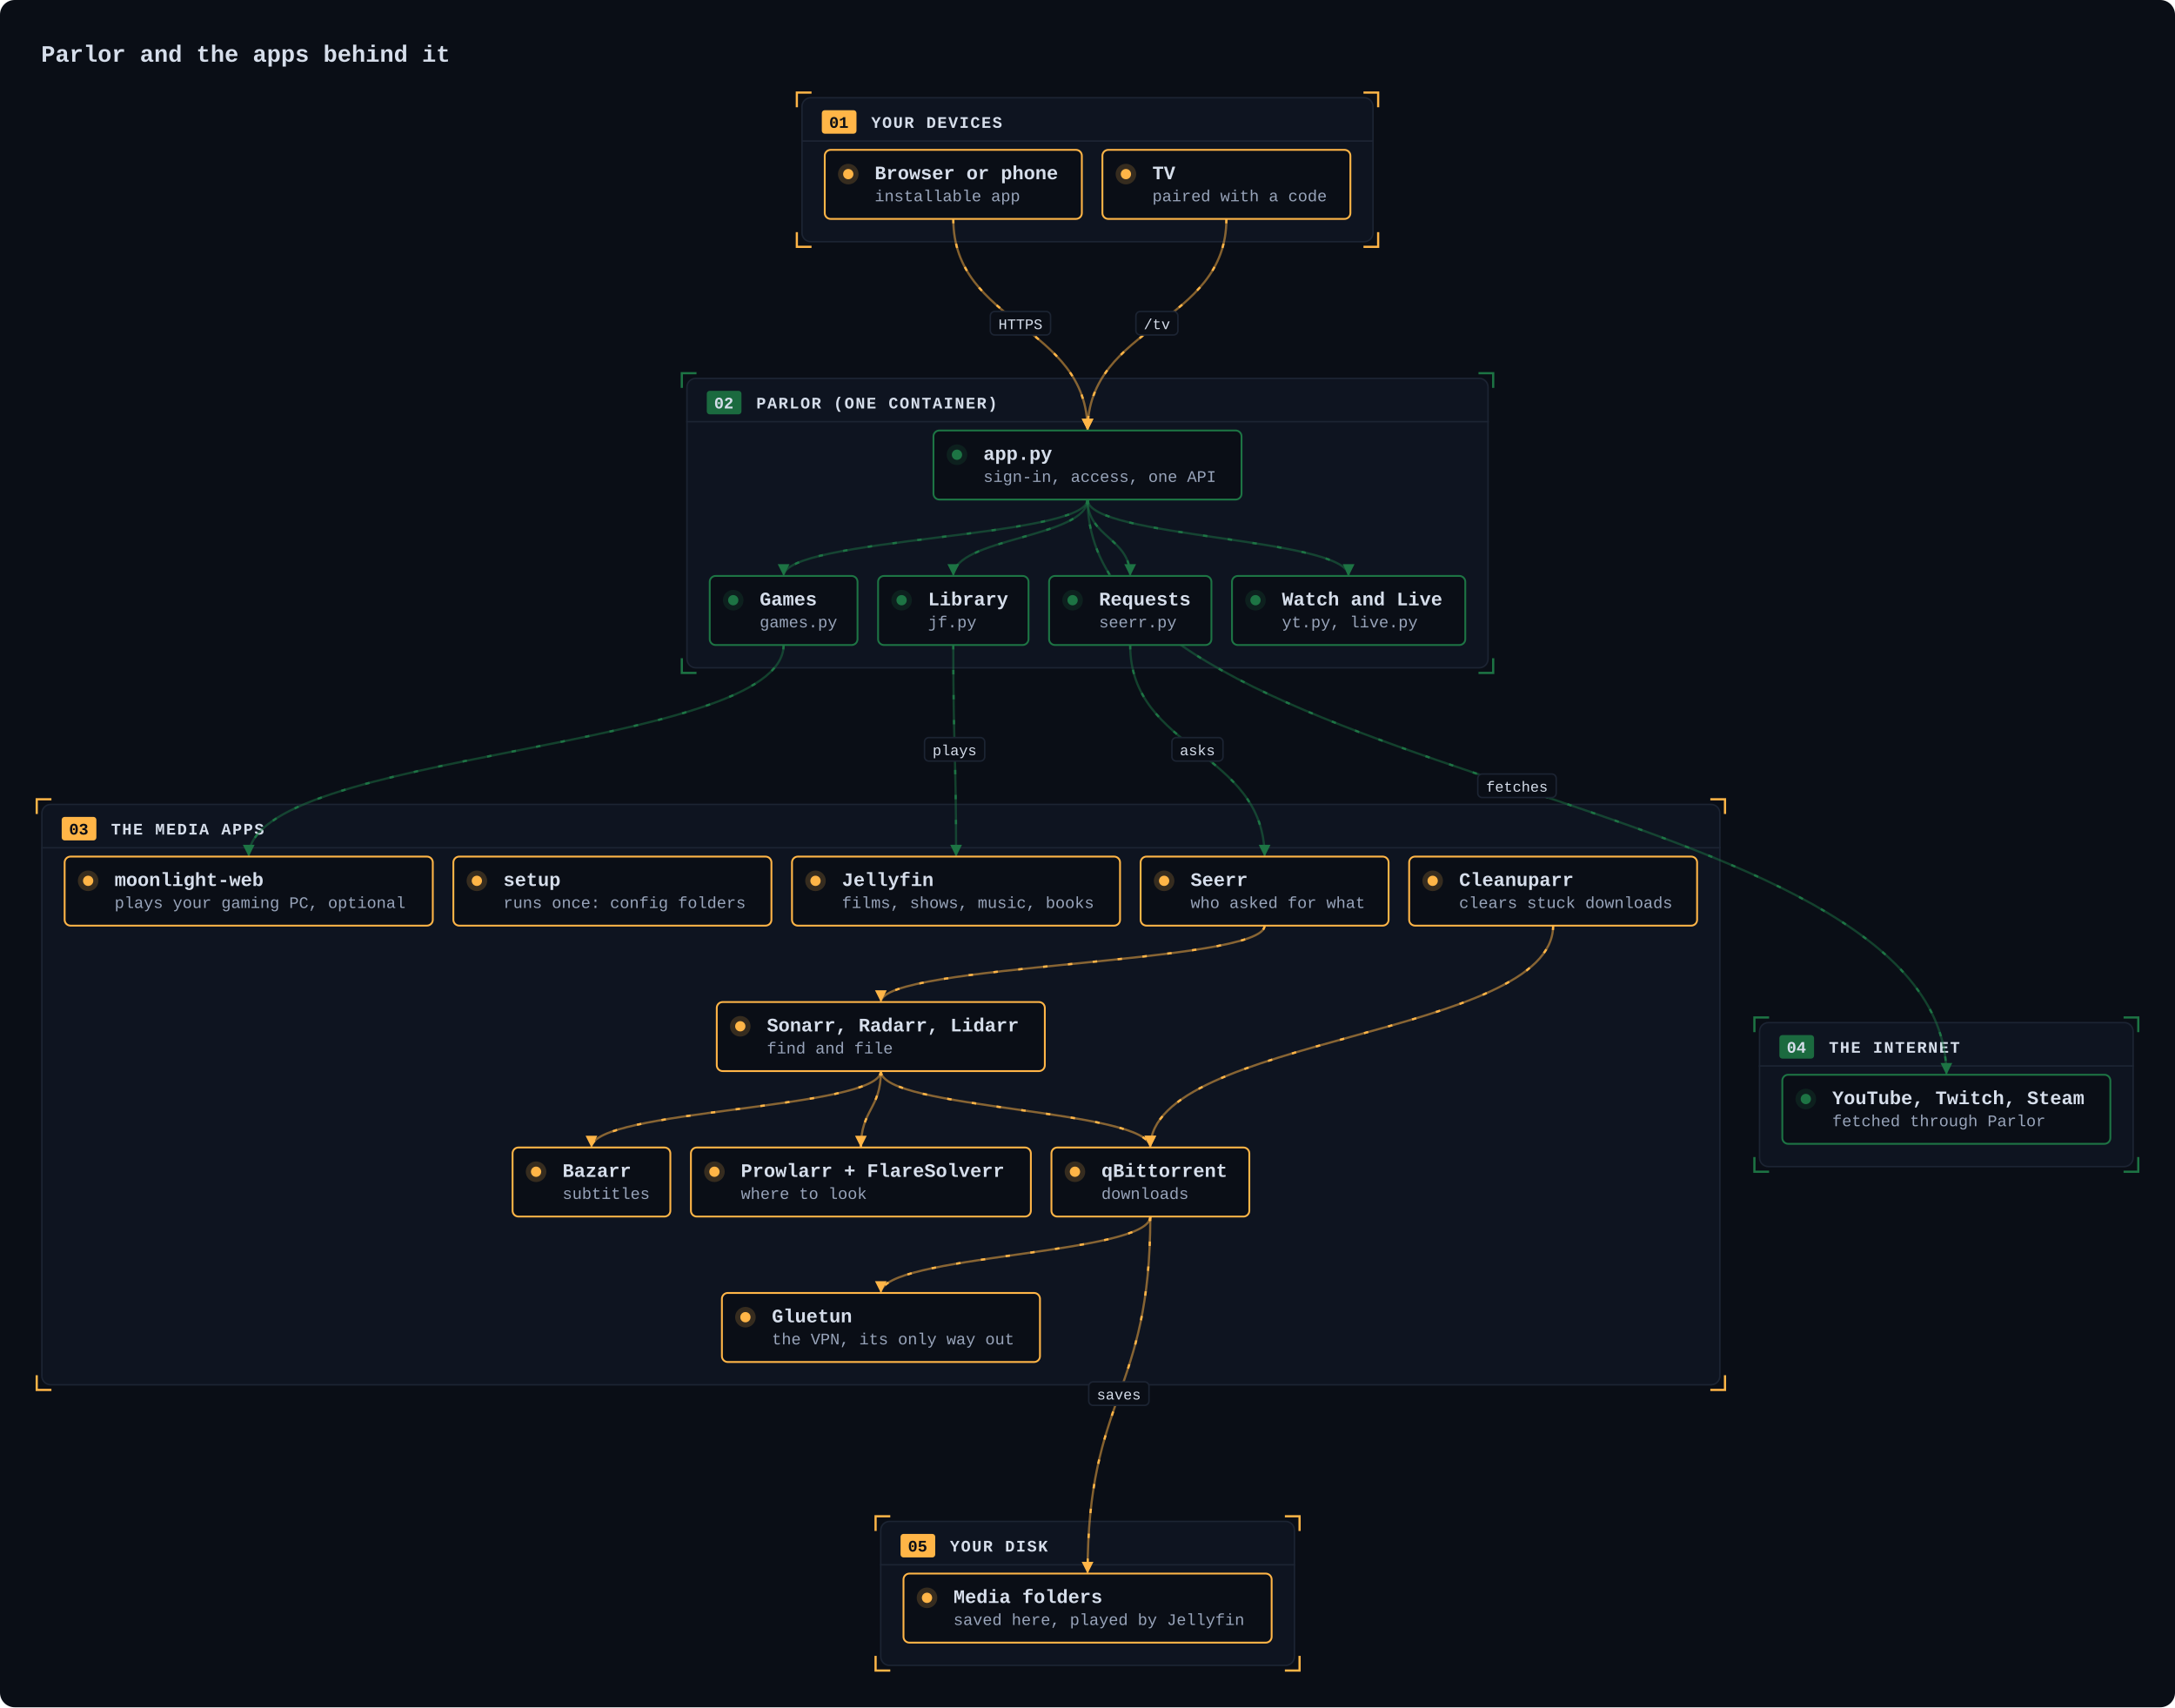
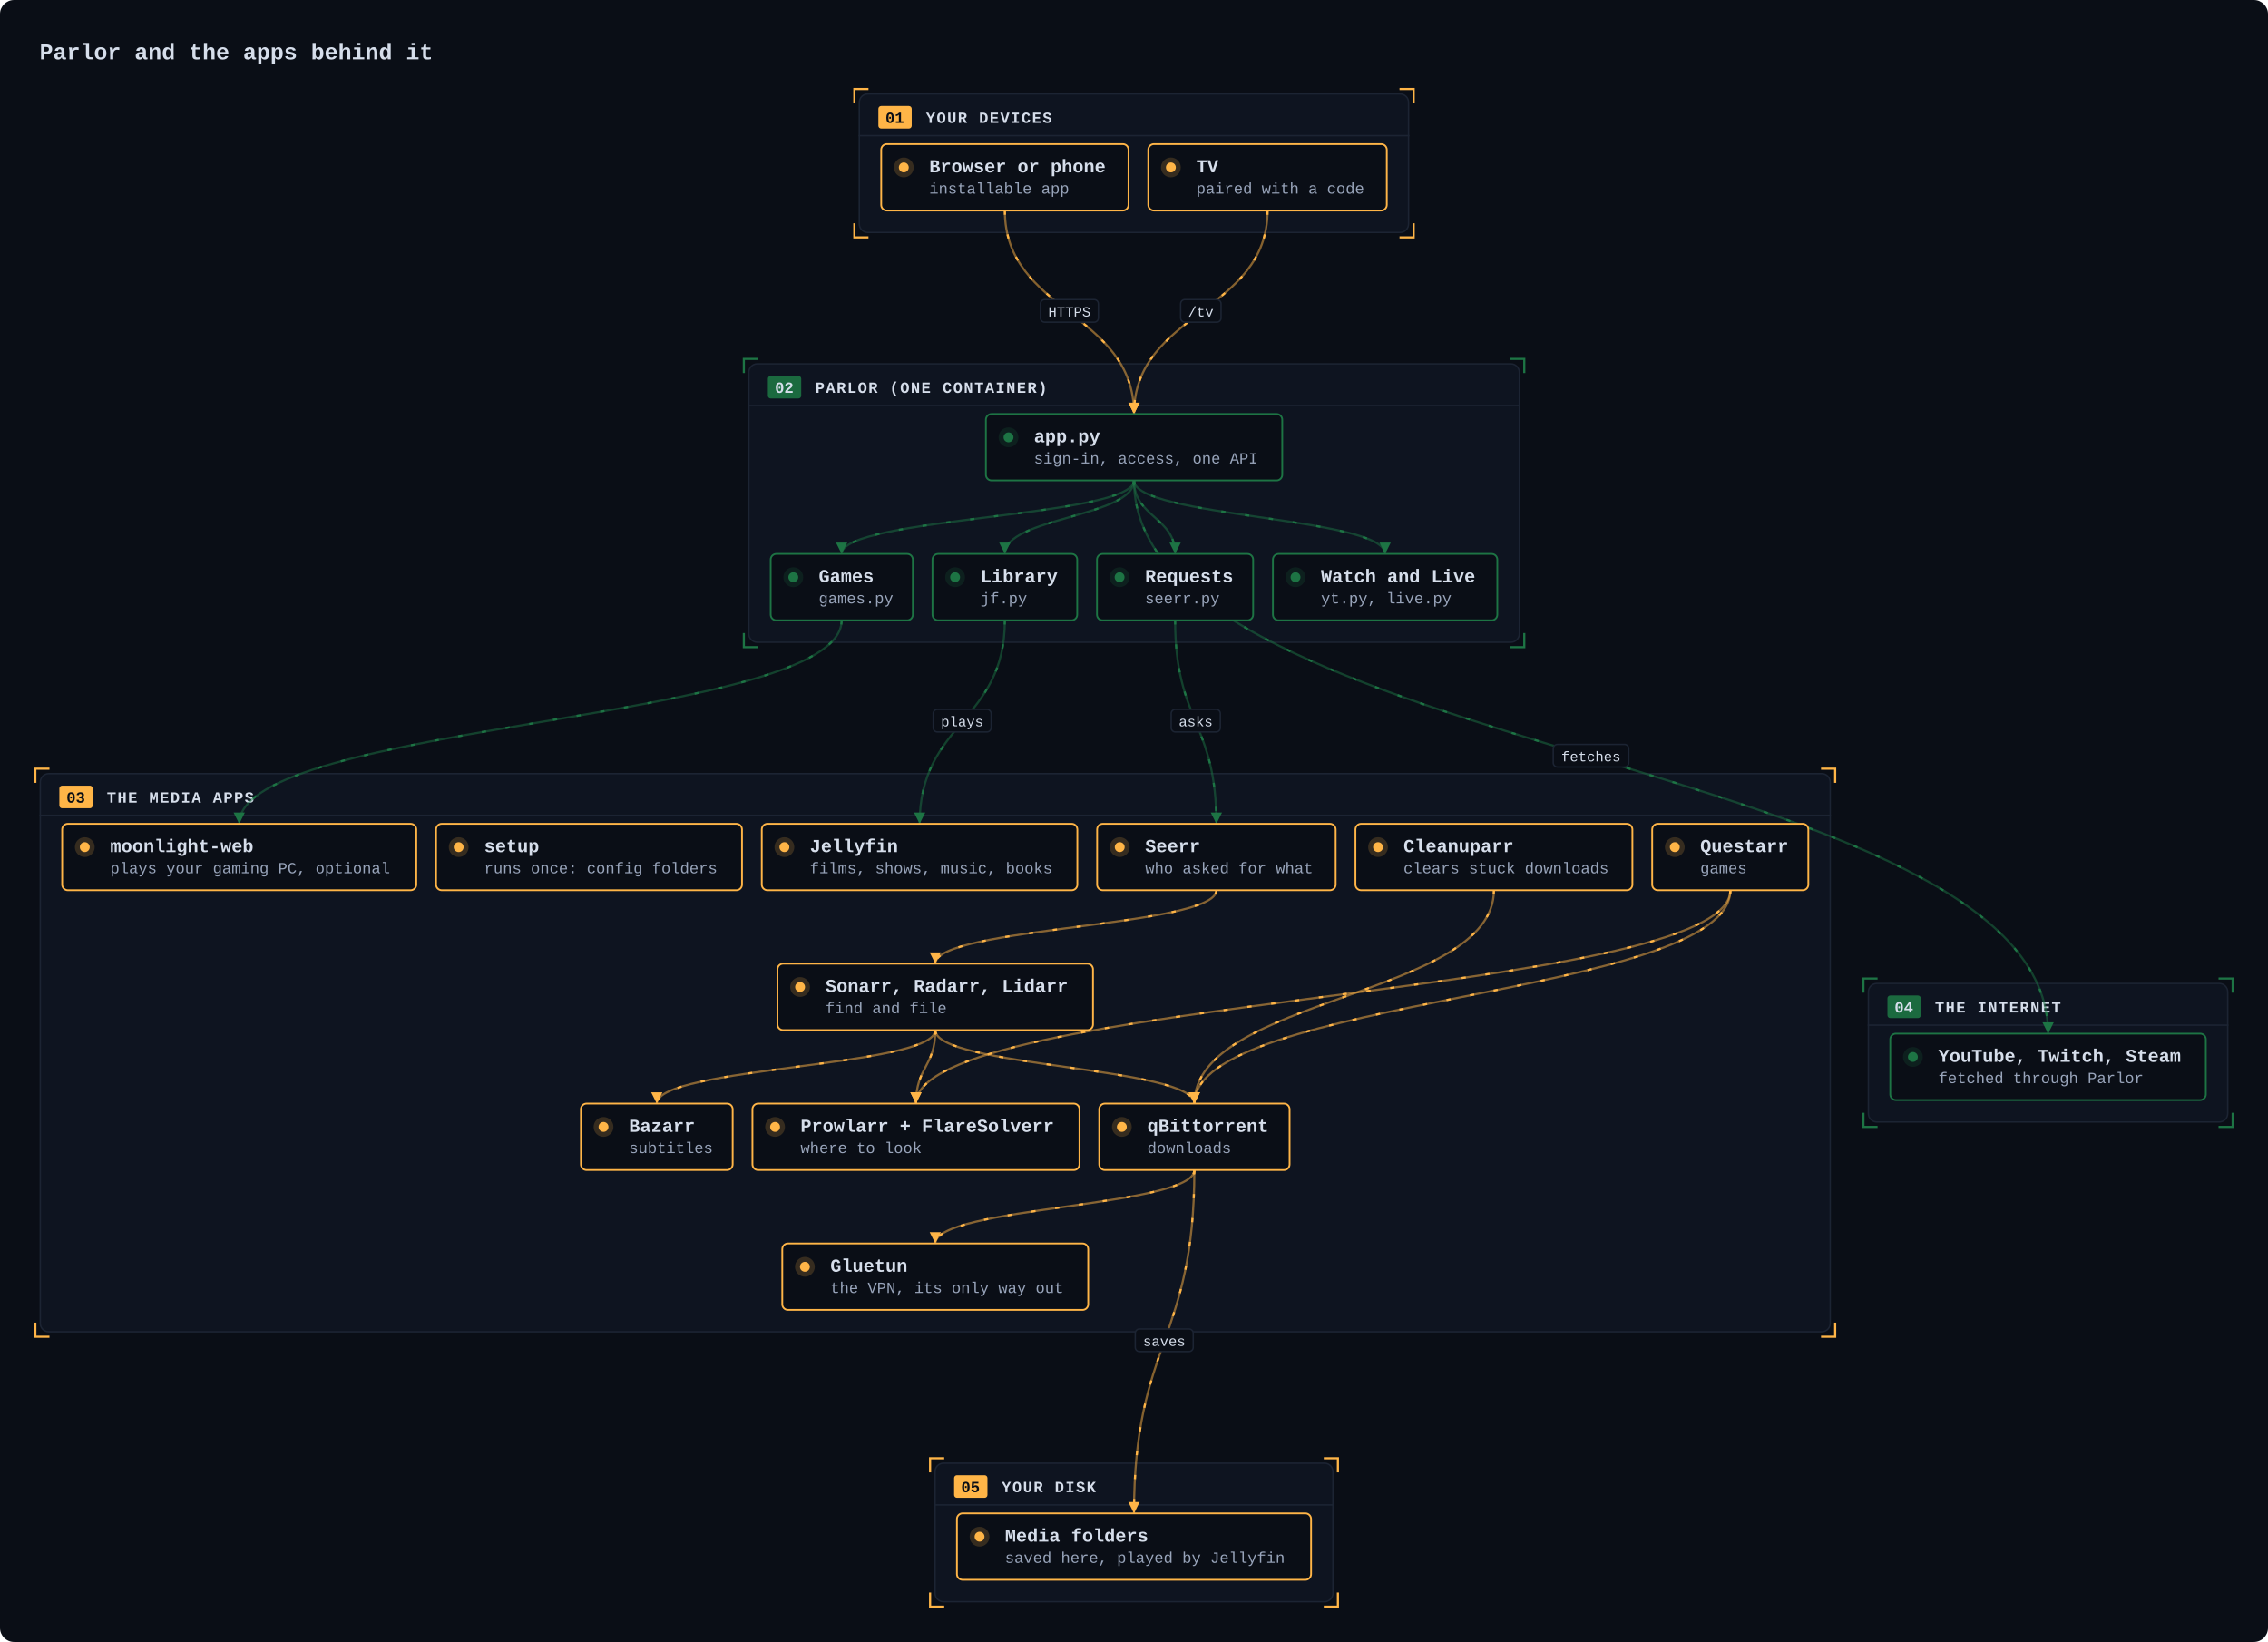
- <svg xmlns="http://www.w3.org/2000/svg" viewBox="0 0 1480.5 1162" width="1480.5" height="1162" role="img" aria-labelledby="t d" font-family="ui-monospace,SFMono-Regular,Menlo,Consolas,'Liberation Mono',monospace">
+ <svg xmlns="http://www.w3.org/2000/svg" viewBox="0 0 1605 1162" width="1605" height="1162" role="img" aria-labelledby="t d" font-family="ui-monospace,SFMono-Regular,Menlo,Consolas,'Liberation Mono',monospace">
  <style>.f{animation:f 1.7s linear infinite}@keyframes f{to{stroke-dashoffset:-17}}@media (prefers-reduced-motion:reduce){.f{animation:none}}</style>
-   <rect width="1480.5" height="1162" rx="10" fill="#0a0e16" />
+   <rect width="1605" height="1162" rx="10" fill="#0a0e16" />
  <text x="28" y="42" font-size="16" font-weight="700" fill="#d6deeb">Parlor and the apps behind it</text>
-   <rect x="545.9" y="66.5" width="388.7" height="98" rx="6" fill="#0e1420" stroke="#1c2433" />
-   <rect x="559.4" y="75" width="23.6" height="16" rx="2" fill="#FFB547" />
-   <text x="564.4" y="87" font-size="11" font-weight="700" fill="#0a0e16">01</text>
-   <text x="593" y="87" font-size="11" font-weight="700" letter-spacing=".9" fill="#d6deeb">YOUR DEVICES</text>
-   <path d="M545.4 96L935.1 96" fill="none" stroke="#1c2433" stroke-width="1" />
-   <path d="M542.4 73V63H552.4M928.1 63H938.1V73M938.1 158V168H928.1M552.4 168H542.4V158" fill="none" stroke="#FFB547" stroke-width="1.5" />
-   <rect x="467.6" y="257.5" width="545.3" height="197" rx="6" fill="#0e1420" stroke="#1c2433" />
-   <rect x="481.1" y="266" width="23.6" height="16" rx="2" fill="#1B6A3F" />
-   <text x="486.1" y="278" font-size="11" font-weight="700" fill="#d6deeb">02</text>
-   <text x="514.8" y="278" font-size="11" font-weight="700" letter-spacing=".9" fill="#d6deeb">PARLOR (ONE CONTAINER)</text>
-   <path d="M467.1 287L1013.4 287" fill="none" stroke="#1c2433" stroke-width="1" />
-   <path d="M464.1 264V254H474.1M1006.4 254H1016.4V264M1016.4 448V458H1006.4M474.1 458H464.1V448" fill="none" stroke="#1D7444" stroke-width="1.5" />
-   <rect x="28.5" y="547.5" width="1142.2" height="395" rx="6" fill="#0e1420" stroke="#1c2433" />
+   <rect x="608.1" y="66.5" width="388.7" height="98" rx="6" fill="#0e1420" stroke="#1c2433" />
+   <rect x="621.6" y="75" width="23.6" height="16" rx="2" fill="#FFB547" />
+   <text x="626.6" y="87" font-size="11" font-weight="700" fill="#0a0e16">01</text>
+   <text x="655.3" y="87" font-size="11" font-weight="700" letter-spacing=".9" fill="#d6deeb">YOUR DEVICES</text>
+   <path d="M607.6 96L997.4 96" fill="none" stroke="#1c2433" stroke-width="1" />
+   <path d="M604.6 73V63H614.6M990.4 63H1000.4V73M1000.4 158V168H990.4M614.6 168H604.6V158" fill="none" stroke="#FFB547" stroke-width="1.5" />
+   <rect x="529.9" y="257.5" width="545.3" height="197" rx="6" fill="#0e1420" stroke="#1c2433" />
+   <rect x="543.4" y="266" width="23.6" height="16" rx="2" fill="#1B6A3F" />
+   <text x="548.4" y="278" font-size="11" font-weight="700" fill="#d6deeb">02</text>
+   <text x="577" y="278" font-size="11" font-weight="700" letter-spacing=".9" fill="#d6deeb">PARLOR (ONE CONTAINER)</text>
+   <path d="M529.4 287L1075.7 287" fill="none" stroke="#1c2433" stroke-width="1" />
+   <path d="M526.4 264V254H536.4M1068.7 254H1078.7V264M1078.7 448V458H1068.7M536.4 458H526.4V448" fill="none" stroke="#1D7444" stroke-width="1.5" />
+   <rect x="28.5" y="547.5" width="1266.7" height="395" rx="6" fill="#0e1420" stroke="#1c2433" />
  <rect x="42" y="556" width="23.6" height="16" rx="2" fill="#FFB547" />
  <text x="47" y="568" font-size="11" font-weight="700" fill="#0a0e16">03</text>
  <text x="75.6" y="568" font-size="11" font-weight="700" letter-spacing=".9" fill="#d6deeb">THE MEDIA APPS</text>
-   <path d="M28 577L1171.2 577" fill="none" stroke="#1c2433" stroke-width="1" />
-   <path d="M25 554V544H35M1164.2 544H1174.2V554M1174.2 936V946H1164.2M35 946H25V936" fill="none" stroke="#FFB547" stroke-width="1.5" />
-   <rect x="1197.7" y="696" width="254.3" height="98" rx="6" fill="#0e1420" stroke="#1c2433" />
-   <rect x="1211.2" y="704.5" width="23.6" height="16" rx="2" fill="#1B6A3F" />
-   <text x="1216.2" y="716.5" font-size="11" font-weight="700" fill="#d6deeb">04</text>
-   <text x="1244.9" y="716.5" font-size="11" font-weight="700" letter-spacing=".9" fill="#d6deeb">THE INTERNET</text>
-   <path d="M1197.2 725.5L1452.5 725.5" fill="none" stroke="#1c2433" stroke-width="1" />
-   <path d="M1194.2 702.5V692.5H1204.2M1445.5 692.5H1455.5V702.5M1455.5 787.5V797.5H1445.5M1204.2 797.5H1194.2V787.5" fill="none" stroke="#1D7444" stroke-width="1.5" />
-   <rect x="599.5" y="1035.5" width="281.6" height="98" rx="6" fill="#0e1420" stroke="#1c2433" />
-   <rect x="613" y="1044" width="23.6" height="16" rx="2" fill="#FFB547" />
-   <text x="618" y="1056" font-size="11" font-weight="700" fill="#0a0e16">05</text>
-   <text x="646.6" y="1056" font-size="11" font-weight="700" letter-spacing=".9" fill="#d6deeb">YOUR DISK</text>
-   <path d="M599 1065L881.6 1065" fill="none" stroke="#1c2433" stroke-width="1" />
-   <path d="M596 1042V1032H606M874.6 1032H884.6V1042M884.6 1127V1137H874.6M606 1137H596V1127" fill="none" stroke="#FFB547" stroke-width="1.5" />
-   <path d="M648.9 149C648.9 221 740.3 221 740.3 293" fill="none" stroke="#FFB547" stroke-opacity=".5" stroke-width="1.5" />
-   <path class="f" d="M648.9 149C648.9 221 740.3 221 740.3 293" fill="none" stroke="#FFB547" stroke-width="1.5" stroke-dasharray="3 14" />
-   <path d="M740.3 293 L736.3 285 L744.3 285Z" fill="#FFB547" />
-   <rect x="674.1" y="212" width="41" height="16" rx="3" fill="#0a0e16" stroke="#1c2433" />
-   <text x="694.6" y="224" font-size="10" text-anchor="middle" fill="#d6deeb">HTTPS</text>
-   <path d="M834.8 149C834.8 221 740.3 221 740.3 293" fill="none" stroke="#FFB547" stroke-opacity=".5" stroke-width="1.5" />
-   <path class="f" d="M834.8 149C834.8 221 740.3 221 740.3 293" fill="none" stroke="#FFB547" stroke-width="1.5" stroke-dasharray="3 14" />
-   <path d="M740.3 293 L736.3 285 L744.3 285Z" fill="#FFB547" />
-   <rect x="773.2" y="212" width="28.6" height="16" rx="3" fill="#0a0e16" stroke="#1c2433" />
-   <text x="787.5" y="224" font-size="10" text-anchor="middle" fill="#d6deeb">/tv</text>
-   <path d="M740.3 340C740.3 366 648.9 366 648.9 392" fill="none" stroke="#1D7444" stroke-opacity=".5" stroke-width="1.5" />
-   <path class="f" d="M740.3 340C740.3 366 648.9 366 648.9 392" fill="none" stroke="#1D7444" stroke-width="1.5" stroke-dasharray="3 14" />
-   <path d="M648.9 392 L644.9 384 L652.9 384Z" fill="#1D7444" />
-   <path d="M740.3 340C740.3 366 769.3 366 769.3 392" fill="none" stroke="#1D7444" stroke-opacity=".5" stroke-width="1.5" />
-   <path class="f" d="M740.3 340C740.3 366 769.3 366 769.3 392" fill="none" stroke="#1D7444" stroke-width="1.5" stroke-dasharray="3 14" />
-   <path d="M769.3 392 L765.3 384 L773.3 384Z" fill="#1D7444" />
-   <path d="M740.3 340C740.3 366 918 366 918 392" fill="none" stroke="#1D7444" stroke-opacity=".5" stroke-width="1.5" />
-   <path class="f" d="M740.3 340C740.3 366 918 366 918 392" fill="none" stroke="#1D7444" stroke-width="1.5" stroke-dasharray="3 14" />
-   <path d="M918 392 L914 384 L922 384Z" fill="#1D7444" />
-   <path d="M740.3 340C740.3 366 533.4 366 533.4 392" fill="none" stroke="#1D7444" stroke-opacity=".5" stroke-width="1.5" />
-   <path class="f" d="M740.3 340C740.3 366 533.4 366 533.4 392" fill="none" stroke="#1D7444" stroke-width="1.5" stroke-dasharray="3 14" />
-   <path d="M533.4 392 L529.4 384 L537.4 384Z" fill="#1D7444" />
-   <path d="M648.9 439C648.9 511 650.8 511 650.8 583" fill="none" stroke="#1D7444" stroke-opacity=".5" stroke-width="1.5" />
-   <path class="f" d="M648.9 439C648.9 511 650.8 511 650.8 583" fill="none" stroke="#1D7444" stroke-width="1.5" stroke-dasharray="3 14" />
+   <path d="M28 577L1295.7 577" fill="none" stroke="#1c2433" stroke-width="1" />
+   <path d="M25 554V544H35M1288.7 544H1298.7V554M1298.7 936V946H1288.7M35 946H25V936" fill="none" stroke="#FFB547" stroke-width="1.5" />
+   <rect x="1322.2" y="696" width="254.3" height="98" rx="6" fill="#0e1420" stroke="#1c2433" />
+   <rect x="1335.7" y="704.5" width="23.6" height="16" rx="2" fill="#1B6A3F" />
+   <text x="1340.7" y="716.5" font-size="11" font-weight="700" fill="#d6deeb">04</text>
+   <text x="1369.3" y="716.5" font-size="11" font-weight="700" letter-spacing=".9" fill="#d6deeb">THE INTERNET</text>
+   <path d="M1321.7 725.5L1577 725.5" fill="none" stroke="#1c2433" stroke-width="1" />
+   <path d="M1318.7 702.5V692.5H1328.7M1570 692.5H1580V702.5M1580 787.5V797.5H1570M1328.7 797.5H1318.7V787.5" fill="none" stroke="#1D7444" stroke-width="1.5" />
+   <rect x="661.7" y="1035.5" width="281.6" height="98" rx="6" fill="#0e1420" stroke="#1c2433" />
+   <rect x="675.2" y="1044" width="23.6" height="16" rx="2" fill="#FFB547" />
+   <text x="680.2" y="1056" font-size="11" font-weight="700" fill="#0a0e16">05</text>
+   <text x="708.9" y="1056" font-size="11" font-weight="700" letter-spacing=".9" fill="#d6deeb">YOUR DISK</text>
+   <path d="M661.2 1065L943.8 1065" fill="none" stroke="#1c2433" stroke-width="1" />
+   <path d="M658.2 1042V1032H668.2M936.8 1032H946.8V1042M946.8 1127V1137H936.8M668.2 1137H658.2V1127" fill="none" stroke="#FFB547" stroke-width="1.5" />
+   <path d="M711.1 149C711.1 221 802.5 221 802.5 293" fill="none" stroke="#FFB547" stroke-opacity=".5" stroke-width="1.5" />
+   <path class="f" d="M711.1 149C711.1 221 802.5 221 802.5 293" fill="none" stroke="#FFB547" stroke-width="1.5" stroke-dasharray="3 14" />
+   <path d="M802.5 293 L798.5 285 L806.5 285Z" fill="#FFB547" />
+   <rect x="736.3" y="212" width="41" height="16" rx="3" fill="#0a0e16" stroke="#1c2433" />
+   <text x="756.8" y="224" font-size="10" text-anchor="middle" fill="#d6deeb">HTTPS</text>
+   <path d="M897 149C897 221 802.5 221 802.5 293" fill="none" stroke="#FFB547" stroke-opacity=".5" stroke-width="1.5" />
+   <path class="f" d="M897 149C897 221 802.5 221 802.5 293" fill="none" stroke="#FFB547" stroke-width="1.5" stroke-dasharray="3 14" />
+   <path d="M802.5 293 L798.5 285 L806.5 285Z" fill="#FFB547" />
+   <rect x="835.5" y="212" width="28.6" height="16" rx="3" fill="#0a0e16" stroke="#1c2433" />
+   <text x="849.8" y="224" font-size="10" text-anchor="middle" fill="#d6deeb">/tv</text>
+   <path d="M802.5 340C802.5 366 711.1 366 711.1 392" fill="none" stroke="#1D7444" stroke-opacity=".5" stroke-width="1.5" />
+   <path class="f" d="M802.5 340C802.5 366 711.1 366 711.1 392" fill="none" stroke="#1D7444" stroke-width="1.5" stroke-dasharray="3 14" />
+   <path d="M711.1 392 L707.1 384 L715.1 384Z" fill="#1D7444" />
+   <path d="M802.5 340C802.5 366 831.6 366 831.6 392" fill="none" stroke="#1D7444" stroke-opacity=".5" stroke-width="1.5" />
+   <path class="f" d="M802.5 340C802.5 366 831.6 366 831.6 392" fill="none" stroke="#1D7444" stroke-width="1.5" stroke-dasharray="3 14" />
+   <path d="M831.6 392 L827.6 384 L835.6 384Z" fill="#1D7444" />
+   <path d="M802.5 340C802.5 366 980.2 366 980.2 392" fill="none" stroke="#1D7444" stroke-opacity=".5" stroke-width="1.5" />
+   <path class="f" d="M802.5 340C802.5 366 980.2 366 980.2 392" fill="none" stroke="#1D7444" stroke-width="1.5" stroke-dasharray="3 14" />
+   <path d="M980.2 392 L976.2 384 L984.2 384Z" fill="#1D7444" />
+   <path d="M802.5 340C802.5 366 595.6 366 595.6 392" fill="none" stroke="#1D7444" stroke-opacity=".5" stroke-width="1.5" />
+   <path class="f" d="M802.5 340C802.5 366 595.6 366 595.6 392" fill="none" stroke="#1D7444" stroke-width="1.5" stroke-dasharray="3 14" />
+   <path d="M595.6 392 L591.6 384 L599.6 384Z" fill="#1D7444" />
+   <path d="M711.1 439C711.1 511 650.8 511 650.8 583" fill="none" stroke="#1D7444" stroke-opacity=".5" stroke-width="1.5" />
+   <path class="f" d="M711.1 439C711.1 511 650.8 511 650.8 583" fill="none" stroke="#1D7444" stroke-width="1.5" stroke-dasharray="3 14" />
  <path d="M650.8 583 L646.8 575 L654.8 575Z" fill="#1D7444" />
-   <rect x="629.3" y="502" width="41" height="16" rx="3" fill="#0a0e16" stroke="#1c2433" />
-   <text x="649.8" y="514" font-size="10" text-anchor="middle" fill="#d6deeb">plays</text>
-   <path d="M769.3 439C769.3 511 860.8 511 860.8 583" fill="none" stroke="#1D7444" stroke-opacity=".5" stroke-width="1.5" />
-   <path class="f" d="M769.3 439C769.3 511 860.8 511 860.8 583" fill="none" stroke="#1D7444" stroke-width="1.5" stroke-dasharray="3 14" />
+   <rect x="660.4" y="502" width="41" height="16" rx="3" fill="#0a0e16" stroke="#1c2433" />
+   <text x="680.9" y="514" font-size="10" text-anchor="middle" fill="#d6deeb">plays</text>
+   <path d="M831.6 439C831.6 511 860.8 511 860.8 583" fill="none" stroke="#1D7444" stroke-opacity=".5" stroke-width="1.5" />
+   <path class="f" d="M831.6 439C831.6 511 860.8 511 860.8 583" fill="none" stroke="#1D7444" stroke-width="1.5" stroke-dasharray="3 14" />
  <path d="M860.8 583 L856.8 575 L864.8 575Z" fill="#1D7444" />
-   <rect x="797.7" y="502" width="34.8" height="16" rx="3" fill="#0a0e16" stroke="#1c2433" />
-   <text x="815.1" y="514" font-size="10" text-anchor="middle" fill="#d6deeb">asks</text>
-   <path d="M860.8 630C860.8 656 599.6 656 599.6 682" fill="none" stroke="#FFB547" stroke-opacity=".5" stroke-width="1.5" />
-   <path class="f" d="M860.8 630C860.8 656 599.6 656 599.6 682" fill="none" stroke="#FFB547" stroke-width="1.5" stroke-dasharray="3 14" />
-   <path d="M599.6 682 L595.6 674 L603.6 674Z" fill="#FFB547" />
-   <path d="M599.6 729C599.6 755 586 755 586 781" fill="none" stroke="#FFB547" stroke-opacity=".5" stroke-width="1.5" />
-   <path class="f" d="M599.6 729C599.6 755 586 755 586 781" fill="none" stroke="#FFB547" stroke-width="1.5" stroke-dasharray="3 14" />
-   <path d="M586 781 L582 773 L590 773Z" fill="#FFB547" />
-   <path d="M599.6 729C599.6 755 783 755 783 781" fill="none" stroke="#FFB547" stroke-opacity=".5" stroke-width="1.5" />
-   <path class="f" d="M599.6 729C599.6 755 783 755 783 781" fill="none" stroke="#FFB547" stroke-width="1.5" stroke-dasharray="3 14" />
-   <path d="M783 781 L779 773 L787 773Z" fill="#FFB547" />
-   <path d="M599.6 729C599.6 755 402.6 755 402.6 781" fill="none" stroke="#FFB547" stroke-opacity=".5" stroke-width="1.5" />
-   <path class="f" d="M599.6 729C599.6 755 402.6 755 402.6 781" fill="none" stroke="#FFB547" stroke-width="1.5" stroke-dasharray="3 14" />
-   <path d="M402.6 781 L398.6 773 L406.6 773Z" fill="#FFB547" />
-   <path d="M1057.2 630C1057.2 705.5 783 705.5 783 781" fill="none" stroke="#FFB547" stroke-opacity=".5" stroke-width="1.5" />
-   <path class="f" d="M1057.2 630C1057.2 705.5 783 705.5 783 781" fill="none" stroke="#FFB547" stroke-width="1.5" stroke-dasharray="3 14" />
-   <path d="M783 781 L779 773 L787 773Z" fill="#FFB547" />
-   <path d="M783 828C783 854 599.6 854 599.6 880" fill="none" stroke="#FFB547" stroke-opacity=".5" stroke-width="1.5" />
-   <path class="f" d="M783 828C783 854 599.6 854 599.6 880" fill="none" stroke="#FFB547" stroke-width="1.5" stroke-dasharray="3 14" />
-   <path d="M599.6 880 L595.6 872 L603.6 872Z" fill="#FFB547" />
-   <path d="M783 828C783 949.5 740.3 949.5 740.3 1071" fill="none" stroke="#FFB547" stroke-opacity=".5" stroke-width="1.5" />
-   <path class="f" d="M783 828C783 949.5 740.3 949.5 740.3 1071" fill="none" stroke="#FFB547" stroke-width="1.5" stroke-dasharray="3 14" />
-   <path d="M740.3 1071 L736.3 1063 L744.3 1063Z" fill="#FFB547" />
-   <rect x="741.1" y="940.5" width="41" height="16" rx="3" fill="#0a0e16" stroke="#1c2433" />
-   <text x="761.6" y="952.5" font-size="10" text-anchor="middle" fill="#d6deeb">saves</text>
-   <path d="M533.4 439C533.4 511 169.3 511 169.3 583" fill="none" stroke="#1D7444" stroke-opacity=".5" stroke-width="1.5" />
-   <path class="f" d="M533.4 439C533.4 511 169.3 511 169.3 583" fill="none" stroke="#1D7444" stroke-width="1.5" stroke-dasharray="3 14" />
+   <rect x="828.8" y="502" width="34.8" height="16" rx="3" fill="#0a0e16" stroke="#1c2433" />
+   <text x="846.2" y="514" font-size="10" text-anchor="middle" fill="#d6deeb">asks</text>
+   <path d="M860.8 630C860.8 656 661.9 656 661.9 682" fill="none" stroke="#FFB547" stroke-opacity=".5" stroke-width="1.5" />
+   <path class="f" d="M860.8 630C860.8 656 661.9 656 661.9 682" fill="none" stroke="#FFB547" stroke-width="1.5" stroke-dasharray="3 14" />
+   <path d="M661.9 682 L657.9 674 L665.9 674Z" fill="#FFB547" />
+   <path d="M661.9 729C661.9 755 648.2 755 648.2 781" fill="none" stroke="#FFB547" stroke-opacity=".5" stroke-width="1.5" />
+   <path class="f" d="M661.9 729C661.9 755 648.2 755 648.2 781" fill="none" stroke="#FFB547" stroke-width="1.5" stroke-dasharray="3 14" />
+   <path d="M648.2 781 L644.2 773 L652.2 773Z" fill="#FFB547" />
+   <path d="M661.9 729C661.9 755 845.2 755 845.2 781" fill="none" stroke="#FFB547" stroke-opacity=".5" stroke-width="1.5" />
+   <path class="f" d="M661.9 729C661.9 755 845.2 755 845.2 781" fill="none" stroke="#FFB547" stroke-width="1.5" stroke-dasharray="3 14" />
+   <path d="M845.2 781 L841.2 773 L849.2 773Z" fill="#FFB547" />
+   <path d="M661.9 729C661.9 755 464.8 755 464.8 781" fill="none" stroke="#FFB547" stroke-opacity=".5" stroke-width="1.5" />
+   <path class="f" d="M661.9 729C661.9 755 464.8 755 464.8 781" fill="none" stroke="#FFB547" stroke-width="1.5" stroke-dasharray="3 14" />
+   <path d="M464.8 781 L460.8 773 L468.8 773Z" fill="#FFB547" />
+   <path d="M1057.2 630C1057.2 705.5 845.2 705.5 845.2 781" fill="none" stroke="#FFB547" stroke-opacity=".5" stroke-width="1.5" />
+   <path class="f" d="M1057.2 630C1057.2 705.5 845.2 705.5 845.2 781" fill="none" stroke="#FFB547" stroke-width="1.5" stroke-dasharray="3 14" />
+   <path d="M845.2 781 L841.2 773 L849.2 773Z" fill="#FFB547" />
+   <path d="M1224.5 630C1224.5 705.5 648.2 705.5 648.2 781" fill="none" stroke="#FFB547" stroke-opacity=".5" stroke-width="1.5" />
+   <path class="f" d="M1224.5 630C1224.5 705.5 648.2 705.5 648.2 781" fill="none" stroke="#FFB547" stroke-width="1.5" stroke-dasharray="3 14" />
+   <path d="M648.2 781 L644.2 773 L652.2 773Z" fill="#FFB547" />
+   <path d="M1224.5 630C1224.5 705.5 845.2 705.5 845.2 781" fill="none" stroke="#FFB547" stroke-opacity=".5" stroke-width="1.5" />
+   <path class="f" d="M1224.5 630C1224.5 705.5 845.2 705.5 845.2 781" fill="none" stroke="#FFB547" stroke-width="1.5" stroke-dasharray="3 14" />
+   <path d="M845.2 781 L841.2 773 L849.2 773Z" fill="#FFB547" />
+   <path d="M845.2 828C845.2 854 661.9 854 661.9 880" fill="none" stroke="#FFB547" stroke-opacity=".5" stroke-width="1.5" />
+   <path class="f" d="M845.2 828C845.2 854 661.9 854 661.9 880" fill="none" stroke="#FFB547" stroke-width="1.5" stroke-dasharray="3 14" />
+   <path d="M661.9 880 L657.9 872 L665.9 872Z" fill="#FFB547" />
+   <path d="M845.2 828C845.2 949.5 802.5 949.5 802.5 1071" fill="none" stroke="#FFB547" stroke-opacity=".5" stroke-width="1.5" />
+   <path class="f" d="M845.2 828C845.2 949.5 802.5 949.5 802.5 1071" fill="none" stroke="#FFB547" stroke-width="1.5" stroke-dasharray="3 14" />
+   <path d="M802.5 1071 L798.5 1063 L806.5 1063Z" fill="#FFB547" />
+   <rect x="803.4" y="940.5" width="41" height="16" rx="3" fill="#0a0e16" stroke="#1c2433" />
+   <text x="823.9" y="952.5" font-size="10" text-anchor="middle" fill="#d6deeb">saves</text>
+   <path d="M595.6 439C595.6 511 169.3 511 169.3 583" fill="none" stroke="#1D7444" stroke-opacity=".5" stroke-width="1.5" />
+   <path class="f" d="M595.6 439C595.6 511 169.3 511 169.3 583" fill="none" stroke="#1D7444" stroke-width="1.5" stroke-dasharray="3 14" />
  <path d="M169.3 583 L165.3 575 L173.3 575Z" fill="#1D7444" />
-   <path d="M740.3 340C740.3 535.8 1324.9 535.8 1324.9 731.5" fill="none" stroke="#1D7444" stroke-opacity=".5" stroke-width="1.5" />
-   <path class="f" d="M740.3 340C740.3 535.8 1324.9 535.8 1324.9 731.5" fill="none" stroke="#1D7444" stroke-width="1.5" stroke-dasharray="3 14" />
-   <path d="M1324.9 731.5 L1320.9 723.5 L1328.9 723.5Z" fill="#1D7444" />
-   <rect x="1005.9" y="526.8" width="53.4" height="16" rx="3" fill="#0a0e16" stroke="#1c2433" />
-   <text x="1032.6" y="538.8" font-size="10" text-anchor="middle" fill="#d6deeb">fetches</text>
-   <rect x="561.4" y="102" width="175" height="47" rx="4" fill="#0a0e16" stroke="#FFB547" stroke-width="1.25" />
-   <circle cx="577.4" cy="118.5" r="7" fill="#FFB547" opacity=".18" />
-   <circle cx="577.4" cy="118.5" r="3.5" fill="#FFB547" />
-   <text x="595.4" y="122" font-size="13" font-weight="600" fill="#d6deeb">Browser or phone</text>
-   <text x="595.4" y="137" font-size="11" fill="#98a4ba">installable app</text>
-   <rect x="750.4" y="102" width="168.8" height="47" rx="4" fill="#0a0e16" stroke="#FFB547" stroke-width="1.25" />
-   <circle cx="766.4" cy="118.5" r="7" fill="#FFB547" opacity=".18" />
-   <circle cx="766.4" cy="118.5" r="3.5" fill="#FFB547" />
-   <text x="784.4" y="122" font-size="13" font-weight="600" fill="#d6deeb">TV</text>
-   <text x="784.4" y="137" font-size="11" fill="#98a4ba">paired with a code</text>
-   <rect x="635.4" y="293" width="209.7" height="47" rx="4" fill="#0a0e16" stroke="#1D7444" stroke-width="1.25" />
-   <circle cx="651.4" cy="309.5" r="7" fill="#1D7444" opacity=".18" />
-   <circle cx="651.4" cy="309.5" r="3.5" fill="#1D7444" />
-   <text x="669.4" y="313" font-size="13" font-weight="600" fill="#d6deeb">app.py</text>
-   <text x="669.4" y="328" font-size="11" fill="#98a4ba">sign-in, access, one API</text>
-   <rect x="483.1" y="392" width="100.6" height="47" rx="4" fill="#0a0e16" stroke="#1D7444" stroke-width="1.25" />
-   <circle cx="499.1" cy="408.5" r="7" fill="#1D7444" opacity=".18" />
-   <circle cx="499.1" cy="408.5" r="3.5" fill="#1D7444" />
-   <text x="517.1" y="412" font-size="13" font-weight="600" fill="#d6deeb">Games</text>
-   <text x="517.1" y="427" font-size="11" fill="#98a4ba">games.py</text>
-   <rect x="597.7" y="392" width="102.4" height="47" rx="4" fill="#0a0e16" stroke="#1D7444" stroke-width="1.25" />
-   <circle cx="613.7" cy="408.5" r="7" fill="#1D7444" opacity=".18" />
-   <circle cx="613.7" cy="408.5" r="3.5" fill="#1D7444" />
-   <text x="631.7" y="412" font-size="13" font-weight="600" fill="#d6deeb">Library</text>
-   <text x="631.7" y="427" font-size="11" fill="#98a4ba">jf.py</text>
-   <rect x="714.1" y="392" width="110.5" height="47" rx="4" fill="#0a0e16" stroke="#1D7444" stroke-width="1.25" />
-   <circle cx="730.1" cy="408.5" r="7" fill="#1D7444" opacity=".18" />
-   <circle cx="730.1" cy="408.5" r="3.5" fill="#1D7444" />
-   <text x="748.1" y="412" font-size="13" font-weight="600" fill="#d6deeb">Requests</text>
-   <text x="748.1" y="427" font-size="11" fill="#98a4ba">seerr.py</text>
-   <rect x="838.6" y="392" width="158.8" height="47" rx="4" fill="#0a0e16" stroke="#1D7444" stroke-width="1.25" />
-   <circle cx="854.6" cy="408.5" r="7" fill="#1D7444" opacity=".18" />
-   <circle cx="854.6" cy="408.5" r="3.5" fill="#1D7444" />
-   <text x="872.6" y="412" font-size="13" font-weight="600" fill="#d6deeb">Watch and Live</text>
-   <text x="872.6" y="427" font-size="11" fill="#98a4ba">yt.py, live.py</text>
+   <path d="M802.5 340C802.5 535.8 1449.4 535.8 1449.4 731.5" fill="none" stroke="#1D7444" stroke-opacity=".5" stroke-width="1.5" />
+   <path class="f" d="M802.5 340C802.5 535.8 1449.4 535.8 1449.4 731.5" fill="none" stroke="#1D7444" stroke-width="1.5" stroke-dasharray="3 14" />
+   <path d="M1449.4 731.5 L1445.4 723.5 L1453.4 723.5Z" fill="#1D7444" />
+   <rect x="1099.2" y="526.8" width="53.4" height="16" rx="3" fill="#0a0e16" stroke="#1c2433" />
+   <text x="1125.9" y="538.8" font-size="10" text-anchor="middle" fill="#d6deeb">fetches</text>
+   <rect x="623.6" y="102" width="175" height="47" rx="4" fill="#0a0e16" stroke="#FFB547" stroke-width="1.25" />
+   <circle cx="639.6" cy="118.5" r="7" fill="#FFB547" opacity=".18" />
+   <circle cx="639.6" cy="118.5" r="3.5" fill="#FFB547" />
+   <text x="657.6" y="122" font-size="13" font-weight="600" fill="#d6deeb">Browser or phone</text>
+   <text x="657.6" y="137" font-size="11" fill="#98a4ba">installable app</text>
+   <rect x="812.6" y="102" width="168.8" height="47" rx="4" fill="#0a0e16" stroke="#FFB547" stroke-width="1.25" />
+   <circle cx="828.6" cy="118.5" r="7" fill="#FFB547" opacity=".18" />
+   <circle cx="828.6" cy="118.5" r="3.5" fill="#FFB547" />
+   <text x="846.6" y="122" font-size="13" font-weight="600" fill="#d6deeb">TV</text>
+   <text x="846.6" y="137" font-size="11" fill="#98a4ba">paired with a code</text>
+   <rect x="697.7" y="293" width="209.7" height="47" rx="4" fill="#0a0e16" stroke="#1D7444" stroke-width="1.25" />
+   <circle cx="713.7" cy="309.5" r="7" fill="#1D7444" opacity=".18" />
+   <circle cx="713.7" cy="309.5" r="3.5" fill="#1D7444" />
+   <text x="731.7" y="313" font-size="13" font-weight="600" fill="#d6deeb">app.py</text>
+   <text x="731.7" y="328" font-size="11" fill="#98a4ba">sign-in, access, one API</text>
+   <rect x="545.4" y="392" width="100.6" height="47" rx="4" fill="#0a0e16" stroke="#1D7444" stroke-width="1.25" />
+   <circle cx="561.4" cy="408.5" r="7" fill="#1D7444" opacity=".18" />
+   <circle cx="561.4" cy="408.5" r="3.5" fill="#1D7444" />
+   <text x="579.4" y="412" font-size="13" font-weight="600" fill="#d6deeb">Games</text>
+   <text x="579.4" y="427" font-size="11" fill="#98a4ba">games.py</text>
+   <rect x="659.9" y="392" width="102.4" height="47" rx="4" fill="#0a0e16" stroke="#1D7444" stroke-width="1.25" />
+   <circle cx="675.9" cy="408.5" r="7" fill="#1D7444" opacity=".18" />
+   <circle cx="675.9" cy="408.5" r="3.5" fill="#1D7444" />
+   <text x="693.9" y="412" font-size="13" font-weight="600" fill="#d6deeb">Library</text>
+   <text x="693.9" y="427" font-size="11" fill="#98a4ba">jf.py</text>
+   <rect x="776.3" y="392" width="110.5" height="47" rx="4" fill="#0a0e16" stroke="#1D7444" stroke-width="1.25" />
+   <circle cx="792.3" cy="408.5" r="7" fill="#1D7444" opacity=".18" />
+   <circle cx="792.3" cy="408.5" r="3.5" fill="#1D7444" />
+   <text x="810.3" y="412" font-size="13" font-weight="600" fill="#d6deeb">Requests</text>
+   <text x="810.3" y="427" font-size="11" fill="#98a4ba">seerr.py</text>
+   <rect x="900.8" y="392" width="158.8" height="47" rx="4" fill="#0a0e16" stroke="#1D7444" stroke-width="1.25" />
+   <circle cx="916.8" cy="408.5" r="7" fill="#1D7444" opacity=".18" />
+   <circle cx="916.8" cy="408.5" r="3.5" fill="#1D7444" />
+   <text x="934.8" y="412" font-size="13" font-weight="600" fill="#d6deeb">Watch and Live</text>
+   <text x="934.8" y="427" font-size="11" fill="#98a4ba">yt.py, live.py</text>
  <rect x="44" y="583" width="250.6" height="47" rx="4" fill="#0a0e16" stroke="#FFB547" stroke-width="1.25" />
  <circle cx="60" cy="599.5" r="7" fill="#FFB547" opacity=".18" />
  <circle cx="60" cy="599.5" r="3.5" fill="#FFB547" />
  <text x="78" y="603" font-size="13" font-weight="600" fill="#d6deeb">moonlight-web</text>
  <text x="78" y="618" font-size="11" fill="#98a4ba">plays your gaming PC, optional</text>
  <rect x="308.6" y="583" width="216.5" height="47" rx="4" fill="#0a0e16" stroke="#FFB547" stroke-width="1.25" />
  <circle cx="324.6" cy="599.5" r="7" fill="#FFB547" opacity=".18" />
  <circle cx="324.6" cy="599.5" r="3.5" fill="#FFB547" />
  <text x="342.6" y="603" font-size="13" font-weight="600" fill="#d6deeb">setup</text>
  <text x="342.6" y="618" font-size="11" fill="#98a4ba">runs once: config folders</text>
  <rect x="539.1" y="583" width="223.3" height="47" rx="4" fill="#0a0e16" stroke="#FFB547" stroke-width="1.25" />
  <circle cx="555.1" cy="599.5" r="7" fill="#FFB547" opacity=".18" />
  <circle cx="555.1" cy="599.5" r="3.5" fill="#FFB547" />
  <text x="573.1" y="603" font-size="13" font-weight="600" fill="#d6deeb">Jellyfin</text>
  <text x="573.1" y="618" font-size="11" fill="#98a4ba">films, shows, music, books</text>
  <rect x="776.4" y="583" width="168.8" height="47" rx="4" fill="#0a0e16" stroke="#FFB547" stroke-width="1.25" />
  <circle cx="792.4" cy="599.5" r="7" fill="#FFB547" opacity=".18" />
  <circle cx="792.4" cy="599.5" r="3.5" fill="#FFB547" />
  <text x="810.4" y="603" font-size="13" font-weight="600" fill="#d6deeb">Seerr</text>
  <text x="810.4" y="618" font-size="11" fill="#98a4ba">who asked for what</text>
-   <rect x="348.9" y="781" width="107.4" height="47" rx="4" fill="#0a0e16" stroke="#FFB547" stroke-width="1.25" />
-   <circle cx="364.9" cy="797.5" r="7" fill="#FFB547" opacity=".18" />
-   <circle cx="364.9" cy="797.5" r="3.5" fill="#FFB547" />
-   <text x="382.9" y="801" font-size="13" font-weight="600" fill="#d6deeb">Bazarr</text>
-   <text x="382.9" y="816" font-size="11" fill="#98a4ba">subtitles</text>
-   <rect x="487.9" y="682" width="223.3" height="47" rx="4" fill="#0a0e16" stroke="#FFB547" stroke-width="1.25" />
-   <circle cx="503.9" cy="698.5" r="7" fill="#FFB547" opacity=".18" />
-   <circle cx="503.9" cy="698.5" r="3.5" fill="#FFB547" />
-   <text x="522" y="702" font-size="13" font-weight="600" fill="#d6deeb">Sonarr, Radarr, Lidarr</text>
-   <text x="522" y="717" font-size="11" fill="#98a4ba">find and file</text>
-   <rect x="470.3" y="781" width="231.4" height="47" rx="4" fill="#0a0e16" stroke="#FFB547" stroke-width="1.25" />
-   <circle cx="486.3" cy="797.5" r="7" fill="#FFB547" opacity=".18" />
-   <circle cx="486.3" cy="797.5" r="3.5" fill="#FFB547" />
-   <text x="504.3" y="801" font-size="13" font-weight="600" fill="#d6deeb">Prowlarr + FlareSolverr</text>
-   <text x="504.3" y="816" font-size="11" fill="#98a4ba">where to look</text>
-   <rect x="715.7" y="781" width="134.7" height="47" rx="4" fill="#0a0e16" stroke="#FFB547" stroke-width="1.25" />
-   <circle cx="731.7" cy="797.5" r="7" fill="#FFB547" opacity=".18" />
-   <circle cx="731.7" cy="797.5" r="3.5" fill="#FFB547" />
-   <text x="749.7" y="801" font-size="13" font-weight="600" fill="#d6deeb">qBittorrent</text>
-   <text x="749.7" y="816" font-size="11" fill="#98a4ba">downloads</text>
-   <rect x="491.4" y="880" width="216.5" height="47" rx="4" fill="#0a0e16" stroke="#FFB547" stroke-width="1.25" />
-   <circle cx="507.4" cy="896.5" r="7" fill="#FFB547" opacity=".18" />
-   <circle cx="507.4" cy="896.5" r="3.5" fill="#FFB547" />
-   <text x="525.4" y="900" font-size="13" font-weight="600" fill="#d6deeb">Gluetun</text>
-   <text x="525.4" y="915" font-size="11" fill="#98a4ba">the VPN, its only way out</text>
+   <rect x="411.1" y="781" width="107.4" height="47" rx="4" fill="#0a0e16" stroke="#FFB547" stroke-width="1.25" />
+   <circle cx="427.1" cy="797.5" r="7" fill="#FFB547" opacity=".18" />
+   <circle cx="427.1" cy="797.5" r="3.5" fill="#FFB547" />
+   <text x="445.1" y="801" font-size="13" font-weight="600" fill="#d6deeb">Bazarr</text>
+   <text x="445.1" y="816" font-size="11" fill="#98a4ba">subtitles</text>
+   <rect x="550.2" y="682" width="223.3" height="47" rx="4" fill="#0a0e16" stroke="#FFB547" stroke-width="1.25" />
+   <circle cx="566.2" cy="698.5" r="7" fill="#FFB547" opacity=".18" />
+   <circle cx="566.2" cy="698.5" r="3.5" fill="#FFB547" />
+   <text x="584.2" y="702" font-size="13" font-weight="600" fill="#d6deeb">Sonarr, Radarr, Lidarr</text>
+   <text x="584.2" y="717" font-size="11" fill="#98a4ba">find and file</text>
+   <rect x="532.5" y="781" width="231.4" height="47" rx="4" fill="#0a0e16" stroke="#FFB547" stroke-width="1.25" />
+   <circle cx="548.5" cy="797.5" r="7" fill="#FFB547" opacity=".18" />
+   <circle cx="548.5" cy="797.5" r="3.5" fill="#FFB547" />
+   <text x="566.5" y="801" font-size="13" font-weight="600" fill="#d6deeb">Prowlarr + FlareSolverr</text>
+   <text x="566.5" y="816" font-size="11" fill="#98a4ba">where to look</text>
+   <rect x="777.9" y="781" width="134.7" height="47" rx="4" fill="#0a0e16" stroke="#FFB547" stroke-width="1.25" />
+   <circle cx="793.9" cy="797.5" r="7" fill="#FFB547" opacity=".18" />
+   <circle cx="793.9" cy="797.5" r="3.5" fill="#FFB547" />
+   <text x="811.9" y="801" font-size="13" font-weight="600" fill="#d6deeb">qBittorrent</text>
+   <text x="811.9" y="816" font-size="11" fill="#98a4ba">downloads</text>
+   <rect x="553.6" y="880" width="216.5" height="47" rx="4" fill="#0a0e16" stroke="#FFB547" stroke-width="1.25" />
+   <circle cx="569.6" cy="896.5" r="7" fill="#FFB547" opacity=".18" />
+   <circle cx="569.6" cy="896.5" r="3.5" fill="#FFB547" />
+   <text x="587.6" y="900" font-size="13" font-weight="600" fill="#d6deeb">Gluetun</text>
+   <text x="587.6" y="915" font-size="11" fill="#98a4ba">the VPN, its only way out</text>
  <rect x="959.2" y="583" width="196" height="47" rx="4" fill="#0a0e16" stroke="#FFB547" stroke-width="1.25" />
  <circle cx="975.2" cy="599.5" r="7" fill="#FFB547" opacity=".18" />
  <circle cx="975.2" cy="599.5" r="3.5" fill="#FFB547" />
  <text x="993.2" y="603" font-size="13" font-weight="600" fill="#d6deeb">Cleanuparr</text>
  <text x="993.2" y="618" font-size="11" fill="#98a4ba">clears stuck downloads</text>
-   <rect x="1213.2" y="731.5" width="223.3" height="47" rx="4" fill="#0a0e16" stroke="#1D7444" stroke-width="1.25" />
-   <circle cx="1229.2" cy="748" r="7" fill="#1D7444" opacity=".18" />
-   <circle cx="1229.2" cy="748" r="3.5" fill="#1D7444" />
-   <text x="1247.2" y="751.5" font-size="13" font-weight="600" fill="#d6deeb">YouTube, Twitch, Steam</text>
-   <text x="1247.2" y="766.5" font-size="11" fill="#98a4ba">fetched through Parlor</text>
-   <rect x="615" y="1071" width="250.6" height="47" rx="4" fill="#0a0e16" stroke="#FFB547" stroke-width="1.25" />
-   <circle cx="631" cy="1087.5" r="7" fill="#FFB547" opacity=".18" />
-   <circle cx="631" cy="1087.5" r="3.5" fill="#FFB547" />
-   <text x="649" y="1091" font-size="13" font-weight="600" fill="#d6deeb">Media folders</text>
-   <text x="649" y="1106" font-size="11" fill="#98a4ba">saved here, played by Jellyfin</text>
+   <rect x="1169.2" y="583" width="110.5" height="47" rx="4" fill="#0a0e16" stroke="#FFB547" stroke-width="1.25" />
+   <circle cx="1185.2" cy="599.5" r="7" fill="#FFB547" opacity=".18" />
+   <circle cx="1185.2" cy="599.5" r="3.5" fill="#FFB547" />
+   <text x="1203.2" y="603" font-size="13" font-weight="600" fill="#d6deeb">Questarr</text>
+   <text x="1203.2" y="618" font-size="11" fill="#98a4ba">games</text>
+   <rect x="1337.7" y="731.5" width="223.3" height="47" rx="4" fill="#0a0e16" stroke="#1D7444" stroke-width="1.25" />
+   <circle cx="1353.7" cy="748" r="7" fill="#1D7444" opacity=".18" />
+   <circle cx="1353.7" cy="748" r="3.5" fill="#1D7444" />
+   <text x="1371.7" y="751.5" font-size="13" font-weight="600" fill="#d6deeb">YouTube, Twitch, Steam</text>
+   <text x="1371.7" y="766.5" font-size="11" fill="#98a4ba">fetched through Parlor</text>
+   <rect x="677.2" y="1071" width="250.6" height="47" rx="4" fill="#0a0e16" stroke="#FFB547" stroke-width="1.25" />
+   <circle cx="693.2" cy="1087.5" r="7" fill="#FFB547" opacity=".18" />
+   <circle cx="693.2" cy="1087.5" r="3.5" fill="#FFB547" />
+   <text x="711.2" y="1091" font-size="13" font-weight="600" fill="#d6deeb">Media folders</text>
+   <text x="711.2" y="1106" font-size="11" fill="#98a4ba">saved here, played by Jellyfin</text>
</svg>
